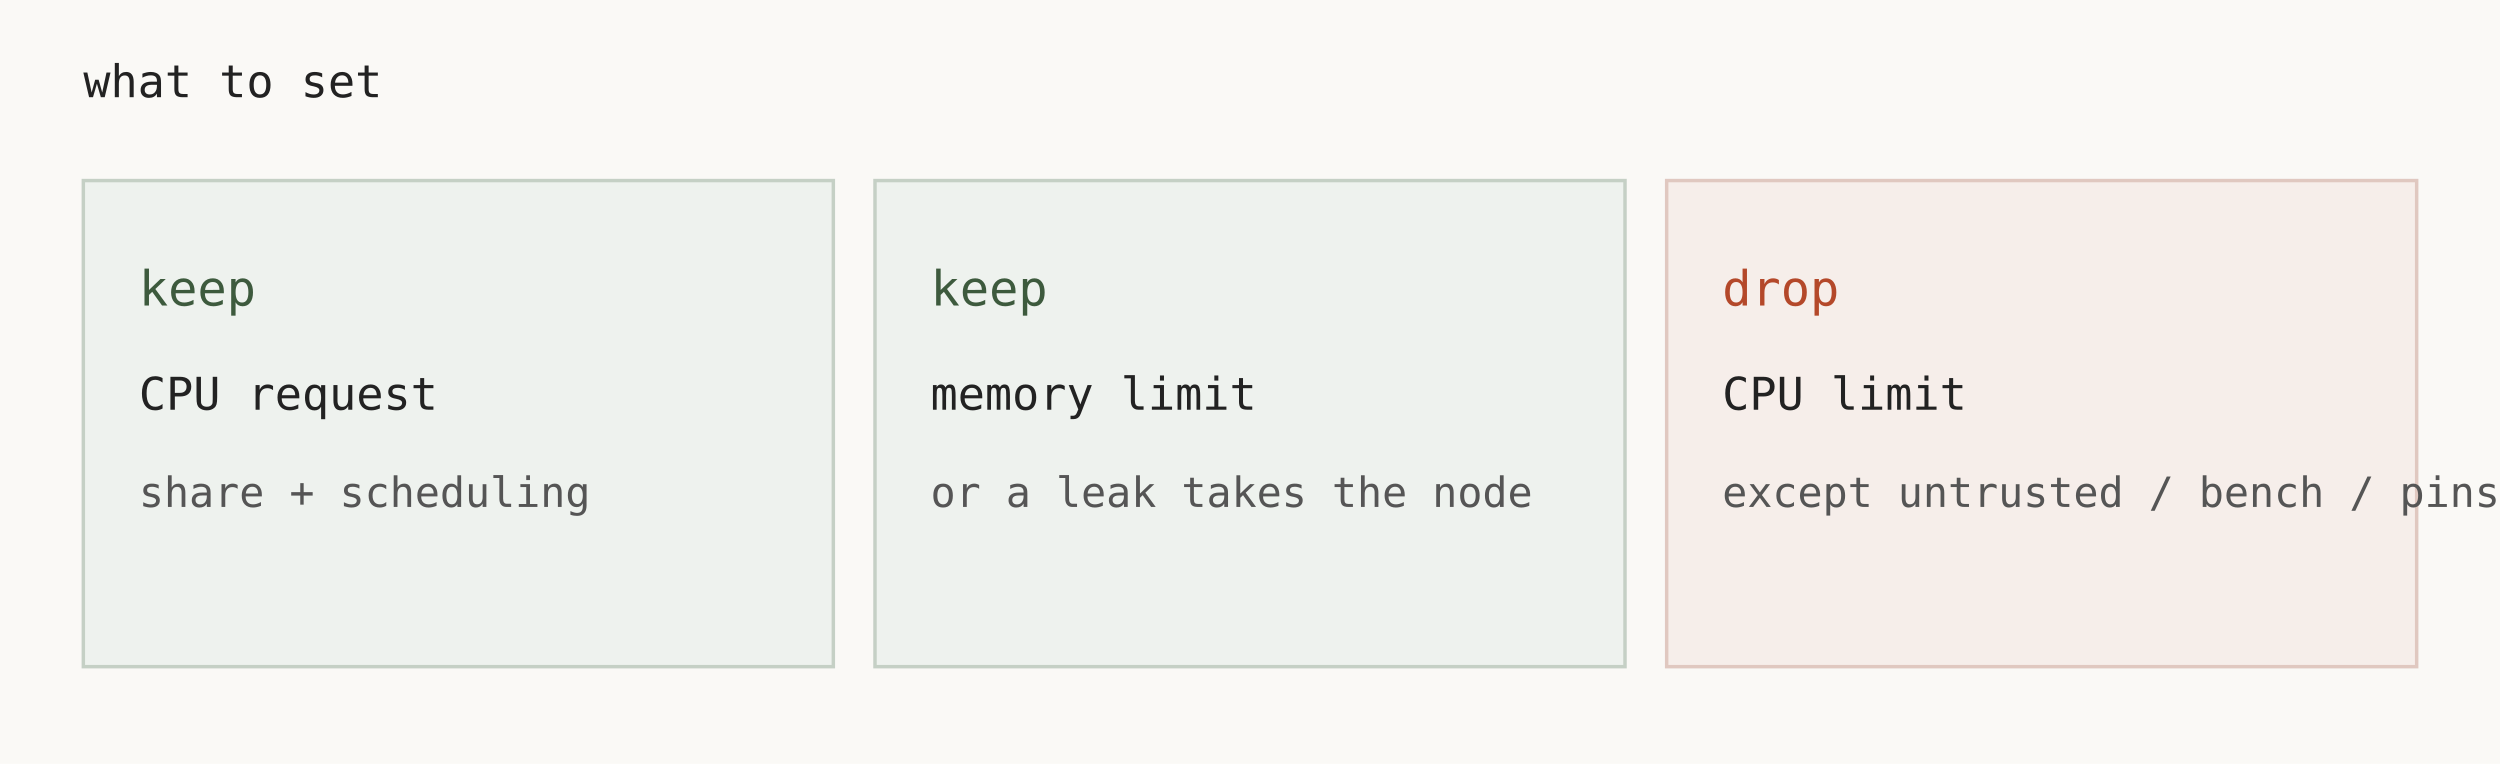
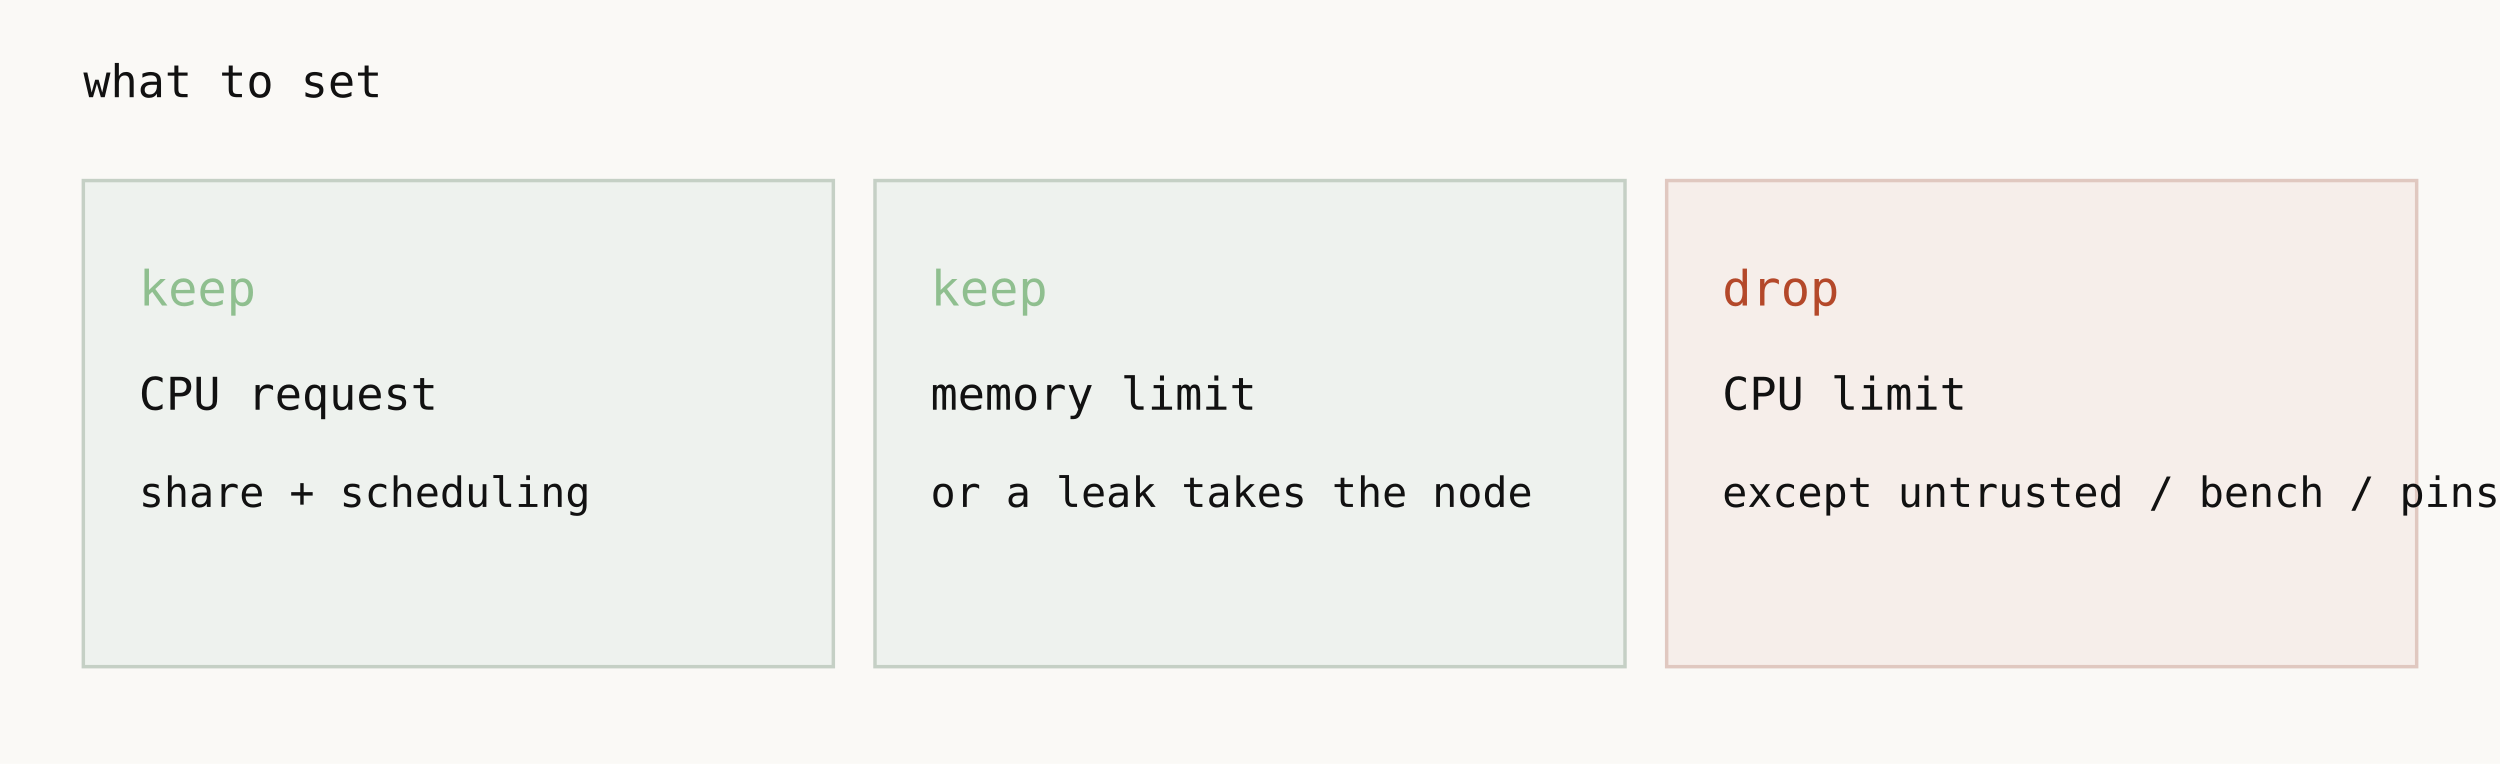
<svg xmlns="http://www.w3.org/2000/svg" width="720" height="220" viewBox="0 0 720 220">
  <rect width="720" height="220" fill="#faf9f6" />
-   <text x="24" y="28" font-family="ui-monospace, SFMono-Regular, Menlo, monospace" font-size="13" fill="#222">what to set</text>
+   <text x="24" y="28" font-family="ui-monospace, SFMono-Regular, Menlo, monospace" font-size="13" fill="#111111">what to set</text>
  <rect x="24" y="52" width="216" height="140" fill="#eef2ee" stroke="#c5d0c5" />
-   <text x="40" y="88" font-family="ui-monospace, SFMono-Regular, Menlo, monospace" font-size="14" fill="#3d5a3d">keep</text>
-   <text x="40" y="118" font-family="ui-monospace, SFMono-Regular, Menlo, monospace" font-size="13" fill="#222">CPU request</text>
-   <text x="40" y="146" font-family="ui-monospace, SFMono-Regular, Menlo, monospace" font-size="12" fill="#555">share + scheduling</text>
+   <text x="40" y="88" font-family="ui-monospace, SFMono-Regular, Menlo, monospace" font-size="14" fill="#8fbf8f">keep</text>
+   <text x="40" y="118" font-family="ui-monospace, SFMono-Regular, Menlo, monospace" font-size="13" fill="#111111">CPU request</text>
+   <text x="40" y="146" font-family="ui-monospace, SFMono-Regular, Menlo, monospace" font-size="12" fill="#111111">share + scheduling</text>
  <rect x="252" y="52" width="216" height="140" fill="#eef2ee" stroke="#c5d0c5" />
-   <text x="268" y="88" font-family="ui-monospace, SFMono-Regular, Menlo, monospace" font-size="14" fill="#3d5a3d">keep</text>
-   <text x="268" y="118" font-family="ui-monospace, SFMono-Regular, Menlo, monospace" font-size="13" fill="#222">memory limit</text>
-   <text x="268" y="146" font-family="ui-monospace, SFMono-Regular, Menlo, monospace" font-size="12" fill="#555">or a leak takes the node</text>
+   <text x="268" y="88" font-family="ui-monospace, SFMono-Regular, Menlo, monospace" font-size="14" fill="#8fbf8f">keep</text>
+   <text x="268" y="118" font-family="ui-monospace, SFMono-Regular, Menlo, monospace" font-size="13" fill="#111111">memory limit</text>
+   <text x="268" y="146" font-family="ui-monospace, SFMono-Regular, Menlo, monospace" font-size="12" fill="#111111">or a leak takes the node</text>
  <rect x="480" y="52" width="216" height="140" fill="#f6eeea" stroke="#e0c8c0" />
  <text x="496" y="88" font-family="ui-monospace, SFMono-Regular, Menlo, monospace" font-size="14" fill="#b4482a">drop</text>
-   <text x="496" y="118" font-family="ui-monospace, SFMono-Regular, Menlo, monospace" font-size="13" fill="#222">CPU limit</text>
-   <text x="496" y="146" font-family="ui-monospace, SFMono-Regular, Menlo, monospace" font-size="12" fill="#555">except untrusted / bench / pins</text>
+   <text x="496" y="118" font-family="ui-monospace, SFMono-Regular, Menlo, monospace" font-size="13" fill="#111111">CPU limit</text>
+   <text x="496" y="146" font-family="ui-monospace, SFMono-Regular, Menlo, monospace" font-size="12" fill="#111111">except untrusted / bench / pins</text>
</svg>
